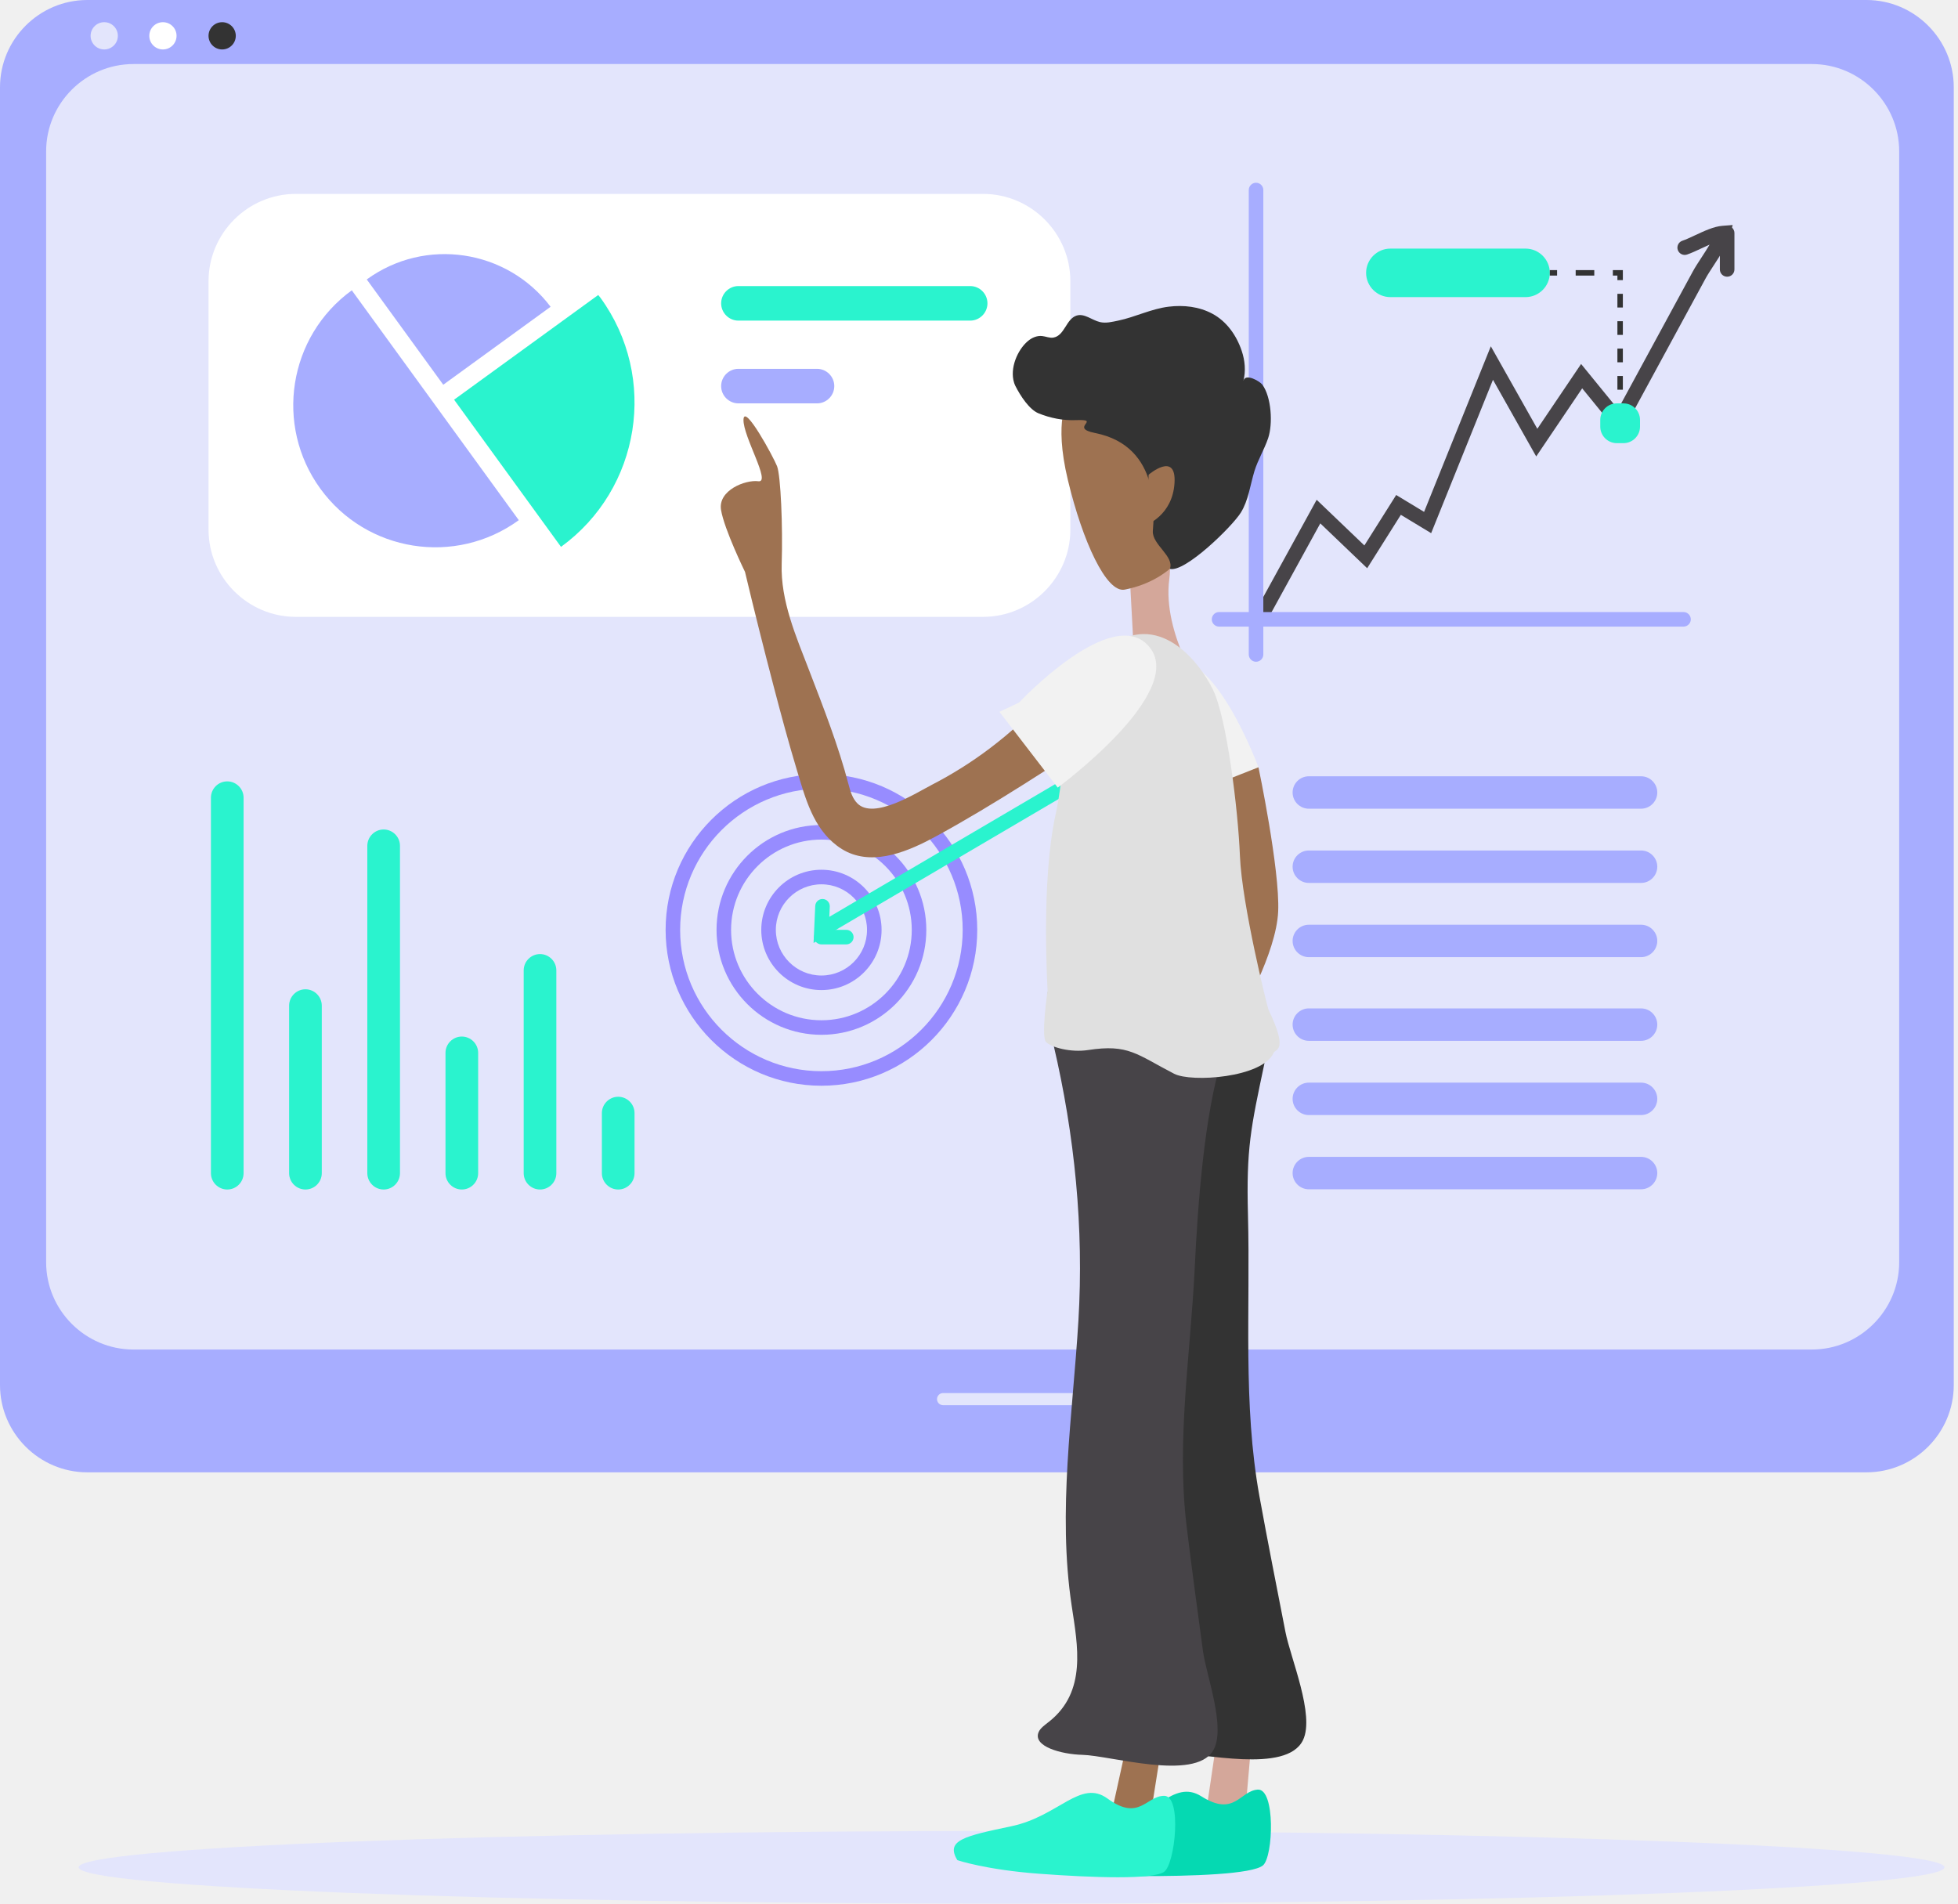
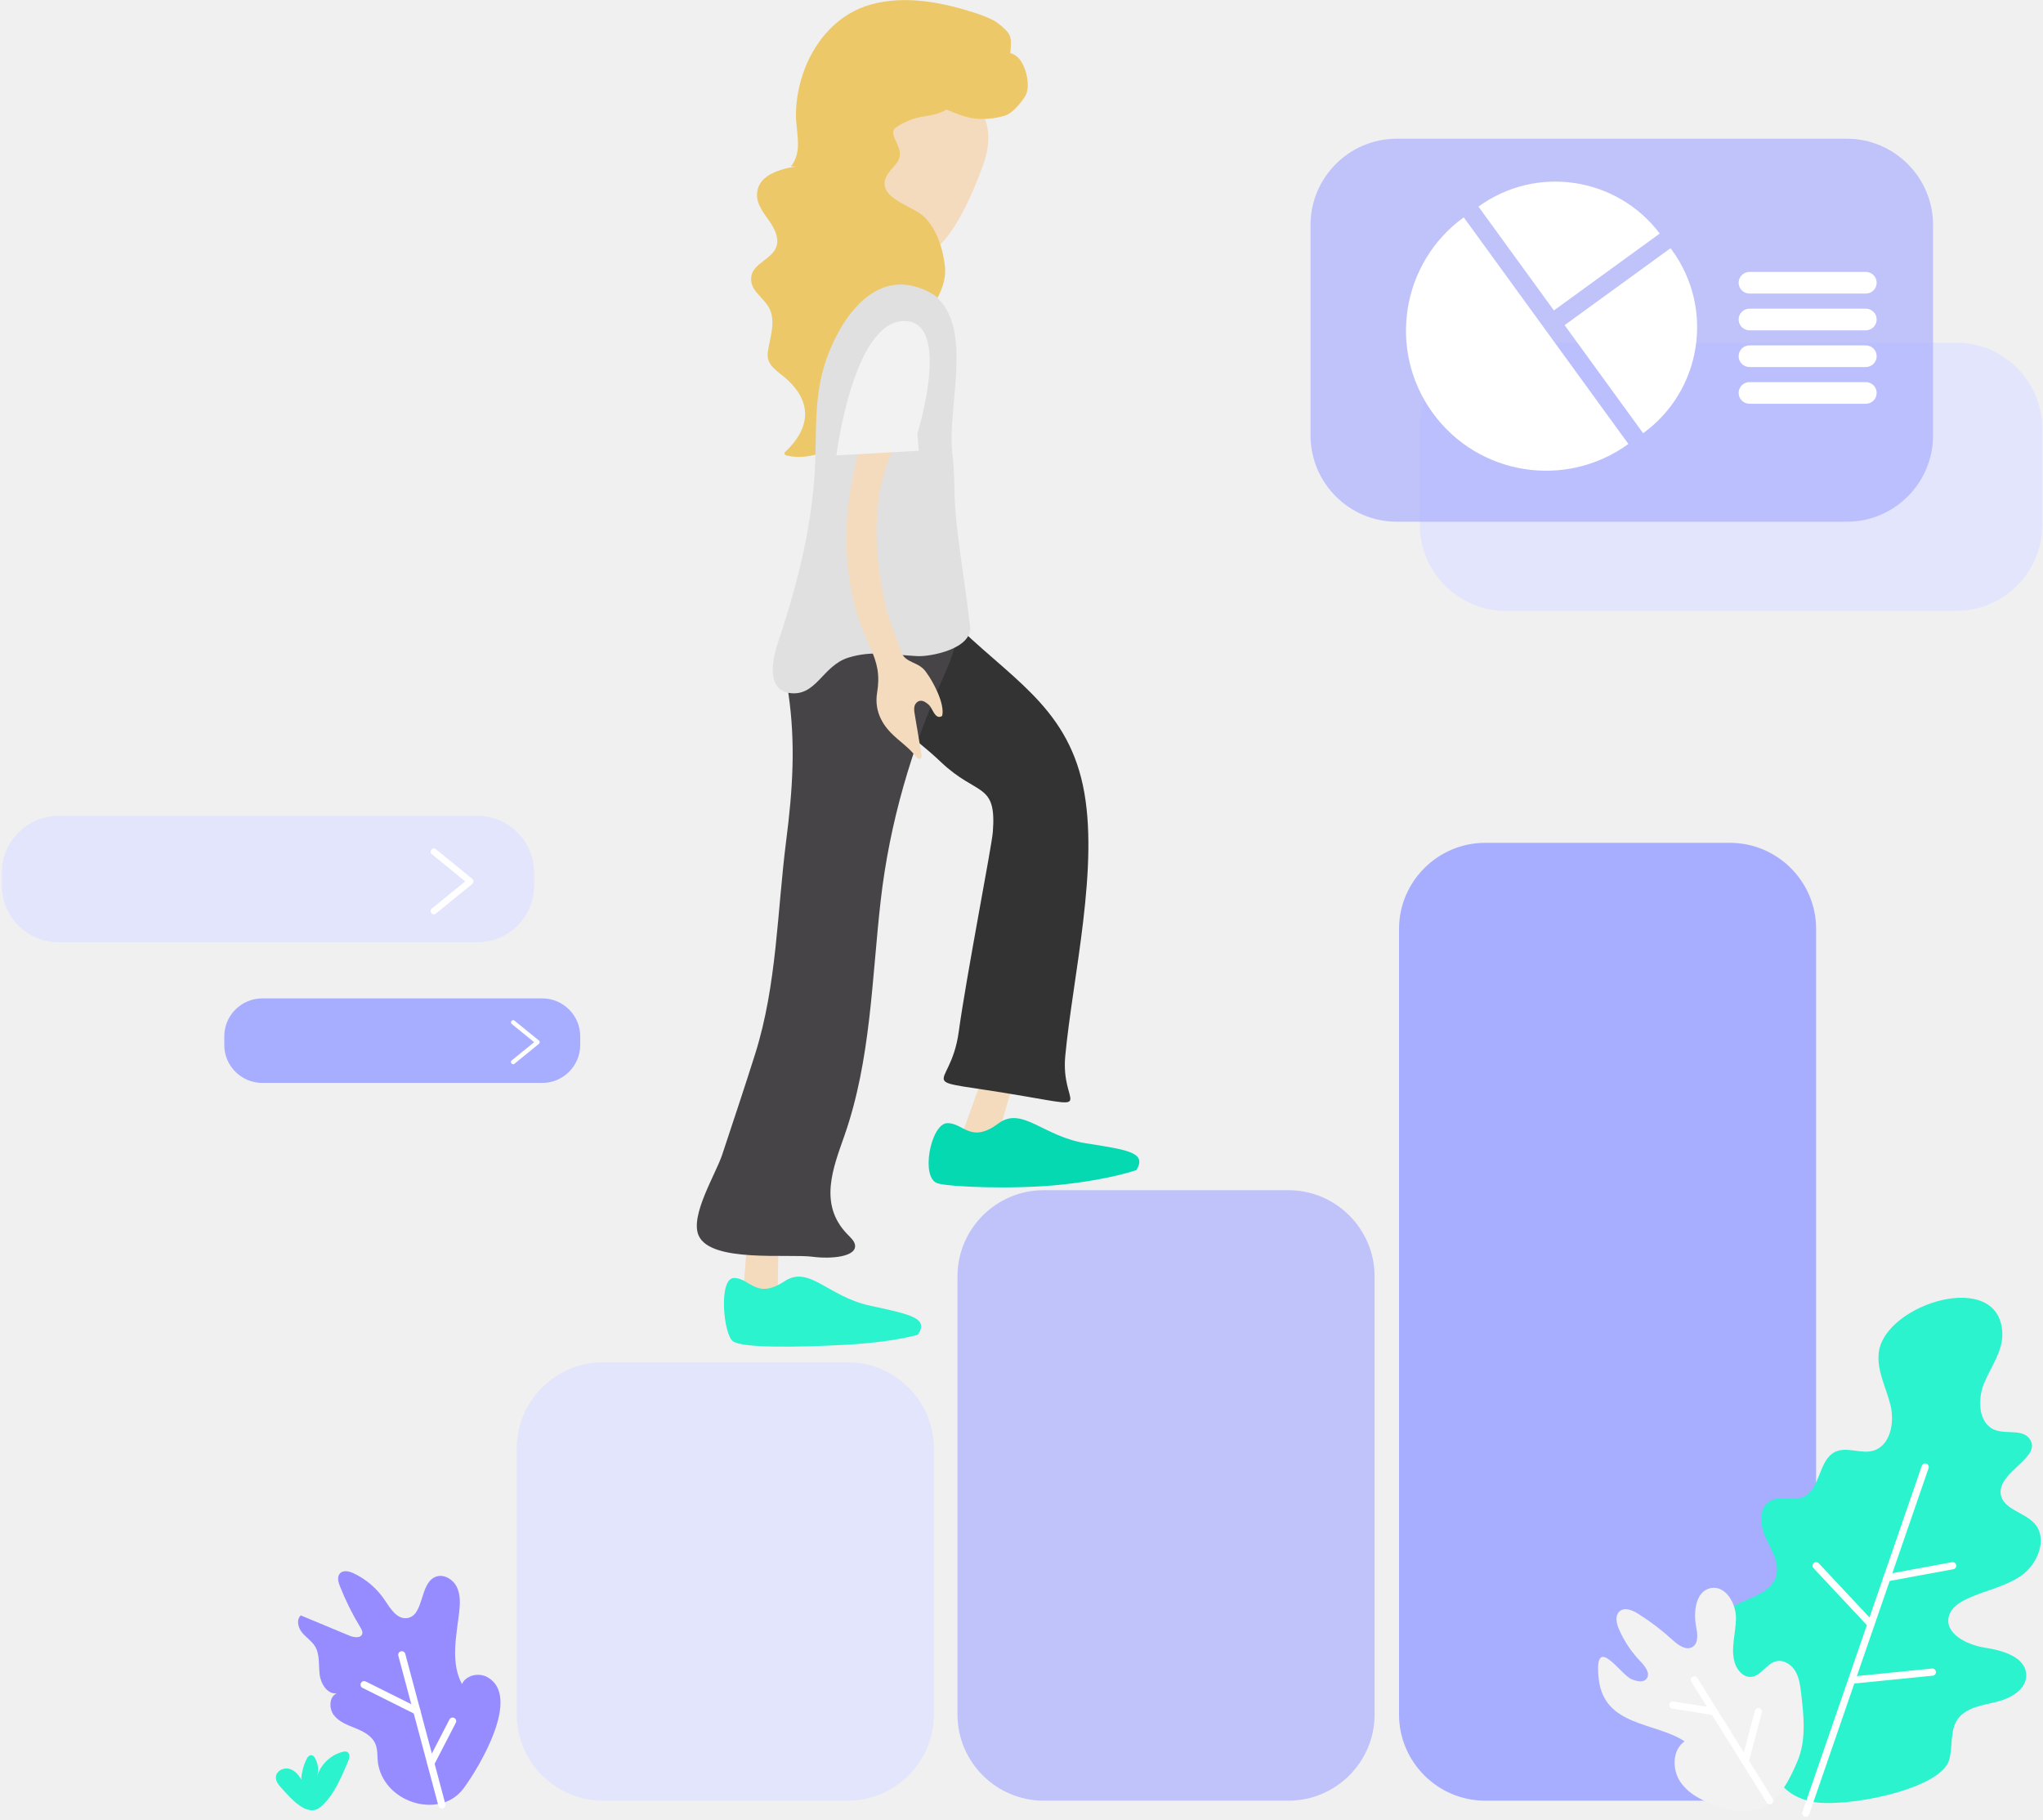
- <svg xmlns="http://www.w3.org/2000/svg" width="180" height="175" viewBox="0 0 180 175" fill="none">
-   <path d="M92.994 175C140.361 175 178.76 173.504 178.76 171.658C178.76 169.813 140.361 168.317 92.994 168.317C45.626 168.317 7.228 169.813 7.228 171.658C7.228 173.504 45.626 175 92.994 175Z" fill="#E3E5FC" />
-   <path d="M171.586 135.349H8.026C3.611 135.349 0 131.738 0 127.324V8.026C0 3.611 3.611 0 8.026 0H171.586C176 0 179.611 3.611 179.611 8.026V127.324C179.611 131.738 176 135.349 171.586 135.349Z" fill="#A7ADFF" />
-   <path d="M166.568 124.06H12.267C7.852 124.06 4.241 120.449 4.241 116.035V13.912C4.241 9.498 7.852 5.887 12.267 5.887H166.568C170.982 5.887 174.593 9.498 174.593 13.912V116.035C174.595 120.447 170.984 124.06 166.568 124.06Z" fill="#E3E5FC" />
-   <path d="M99.293 129.176H86.696C86.389 129.176 86.139 128.924 86.139 128.619V128.619C86.139 128.312 86.391 128.062 86.696 128.062H99.293C99.6 128.062 99.85 128.314 99.85 128.619V128.619C99.85 128.924 99.598 129.176 99.293 129.176Z" fill="#E3E5FC" />
-   <path d="M9.582 4.546C10.274 4.546 10.835 3.985 10.835 3.293C10.835 2.601 10.274 2.04 9.582 2.04C8.89 2.04 8.329 2.601 8.329 3.293C8.329 3.985 8.89 4.546 9.582 4.546Z" fill="#E3E5FC" />
-   <path d="M14.978 4.546C15.67 4.546 16.231 3.985 16.231 3.293C16.231 2.601 15.67 2.04 14.978 2.04C14.286 2.04 13.725 2.601 13.725 3.293C13.725 3.985 14.286 4.546 14.978 4.546Z" fill="white" />
-   <path d="M20.423 4.546C21.115 4.546 21.676 3.985 21.676 3.293C21.676 2.601 21.115 2.04 20.423 2.04C19.731 2.04 19.17 2.601 19.17 3.293C19.17 3.985 19.731 4.546 20.423 4.546Z" fill="#333333" />
-   <path d="M150.865 74.343H120.321C119.501 74.343 118.83 73.672 118.83 72.853V72.853C118.83 72.034 119.501 71.362 120.321 71.362H150.865C151.684 71.362 152.355 72.034 152.355 72.853V72.853C152.353 73.672 151.684 74.343 150.865 74.343Z" fill="#A7ADFF" />
-   <path d="M150.865 81.166H120.321C119.501 81.166 118.83 80.494 118.83 79.675V79.675C118.83 78.856 119.501 78.185 120.321 78.185H150.865C151.684 78.185 152.355 78.856 152.355 79.675V79.675C152.353 80.496 151.684 81.166 150.865 81.166Z" fill="#A7ADFF" />
-   <path d="M150.865 87.99H120.321C119.501 87.99 118.83 87.319 118.83 86.499V86.499C118.83 85.68 119.501 85.009 120.321 85.009H150.865C151.684 85.009 152.355 85.68 152.355 86.499V86.499C152.353 87.319 151.684 87.99 150.865 87.99Z" fill="#A7ADFF" />
-   <path d="M150.865 95.682H120.321C119.501 95.682 118.83 95.01 118.83 94.191V94.191C118.83 93.372 119.501 92.701 120.321 92.701H150.865C151.684 92.701 152.355 93.372 152.355 94.191V94.191C152.353 95.012 151.684 95.682 150.865 95.682Z" fill="#A7ADFF" />
-   <path d="M150.865 102.506H120.321C119.501 102.506 118.83 101.835 118.83 101.015V101.015C118.83 100.196 119.501 99.525 120.321 99.525H150.865C151.684 99.525 152.355 100.196 152.355 101.015V101.015C152.353 101.835 151.684 102.506 150.865 102.506Z" fill="#A7ADFF" />
-   <path d="M150.865 109.33H120.321C119.501 109.33 118.83 108.659 118.83 107.84V107.84C118.83 107.02 119.501 106.349 120.321 106.349H150.865C151.684 106.349 152.355 107.02 152.355 107.84V107.84C152.353 108.659 151.684 109.33 150.865 109.33Z" fill="#A7ADFF" />
-   <path d="M27.197 56.707H90.373C94.788 56.707 98.399 53.096 98.399 48.681V25.851C98.399 21.436 94.788 17.825 90.373 17.825H27.197C22.782 17.825 19.171 21.436 19.171 25.851V48.681C19.17 53.096 22.781 56.707 27.197 56.707Z" fill="white" />
-   <path d="M20.892 109.35V109.35C20.067 109.35 19.391 108.675 19.391 107.848V73.331C19.391 72.506 20.066 71.83 20.892 71.83V71.83C21.717 71.83 22.393 72.505 22.393 73.331V107.848C22.393 108.675 21.717 109.35 20.892 109.35Z" fill="#2AF3CE" />
-   <path d="M28.08 109.35V109.35C27.256 109.35 26.579 108.675 26.579 107.848V92.445C26.579 91.621 27.254 90.944 28.08 90.944V90.944C28.905 90.944 29.582 91.619 29.582 92.445V107.848C29.582 108.675 28.905 109.35 28.08 109.35Z" fill="#2AF3CE" />
-   <path d="M35.269 109.35V109.35C34.444 109.35 33.768 108.675 33.768 107.848V77.754C33.768 76.93 34.442 76.253 35.269 76.253V76.253C36.094 76.253 36.77 76.928 36.77 77.754V107.848C36.768 108.675 36.094 109.35 35.269 109.35Z" fill="#2AF3CE" />
-   <path d="M42.455 109.35V109.35C41.631 109.35 40.954 108.675 40.954 107.848V96.79C40.954 95.965 41.629 95.289 42.455 95.289V95.289C43.28 95.289 43.957 95.964 43.957 96.79V107.848C43.957 108.675 43.282 109.35 42.455 109.35Z" fill="#2AF3CE" />
-   <path d="M49.644 109.35V109.35C48.819 109.35 48.143 108.675 48.143 107.848V89.207C48.143 88.383 48.817 87.706 49.644 87.706V87.706C50.468 87.706 51.145 88.381 51.145 89.207V107.848C51.145 108.675 50.47 109.35 49.644 109.35Z" fill="#2AF3CE" />
-   <path d="M56.832 109.35V109.35C56.008 109.35 55.331 108.675 55.331 107.848V102.325C55.331 101.501 56.006 100.824 56.832 100.824V100.824C57.657 100.824 58.333 101.499 58.333 102.325V107.848C58.333 108.675 57.657 109.35 56.832 109.35Z" fill="#2AF3CE" />
-   <path d="M29.453 44.928C33.693 50.763 41.859 52.057 47.693 47.818L32.341 26.688C26.508 30.926 25.214 39.092 29.453 44.928Z" fill="#A7ADFF" />
-   <path d="M33.716 25.688L40.749 35.369L50.617 28.2C46.615 22.915 39.105 21.774 33.716 25.688Z" fill="#A7ADFF" />
-   <path d="M55.201 27.374C55.136 27.284 55.061 27.206 54.995 27.118L41.745 36.743L51.573 50.272C58.899 44.949 60.522 34.698 55.201 27.374Z" fill="#2AF3CE" />
-   <path d="M66.295 27.886V27.886C66.295 27.013 67.009 26.297 67.883 26.297H89.188C90.061 26.297 90.777 27.011 90.777 27.886V27.886C90.777 28.758 90.063 29.474 89.188 29.474H67.883C67.009 29.474 66.295 28.758 66.295 27.886Z" fill="#2AF3CE" />
-   <path d="M66.295 35.493V35.493C66.295 34.621 67.009 33.905 67.883 33.905H75.108C75.98 33.905 76.696 34.619 76.696 35.493V35.493C76.696 36.366 75.982 37.082 75.108 37.082H67.883C67.009 37.082 66.295 36.366 66.295 35.493Z" fill="#A7ADFF" />
-   <path fill-rule="evenodd" clip-rule="evenodd" d="M61.19 85.485C61.19 93.384 67.616 99.81 75.514 99.81C83.413 99.81 89.839 93.384 89.839 85.485C89.839 77.587 83.413 71.16 75.514 71.16C67.616 71.16 61.19 77.587 61.19 85.485ZM62.526 85.485C62.526 78.326 68.353 72.499 75.514 72.499C82.676 72.499 88.501 78.324 88.501 85.485C88.501 92.647 82.676 98.473 75.514 98.473C68.353 98.473 62.526 92.647 62.526 85.485Z" fill="#978CFF" />
-   <path fill-rule="evenodd" clip-rule="evenodd" d="M65.872 85.485C65.872 90.803 70.197 95.128 75.514 95.128C80.832 95.128 85.157 90.803 85.157 85.485C85.157 80.168 80.832 75.843 75.514 75.843C70.197 75.843 65.872 80.168 65.872 85.485ZM67.209 85.485C67.209 80.907 70.936 77.181 75.514 77.181C80.095 77.181 83.819 80.907 83.819 85.485C83.819 90.066 80.093 93.791 75.514 93.791C70.934 93.791 67.209 90.064 67.209 85.485Z" fill="#978CFF" />
-   <path fill-rule="evenodd" clip-rule="evenodd" d="M69.984 85.485C69.984 88.534 72.466 91.016 75.514 91.016C78.563 91.016 81.044 88.534 81.044 85.485C81.044 82.436 78.565 79.955 75.514 79.955C72.464 79.955 69.984 82.436 69.984 85.485ZM71.323 85.485C71.323 83.174 73.203 81.294 75.514 81.294C77.826 81.294 79.706 83.174 79.706 85.485C79.706 87.797 77.826 89.677 75.514 89.677C73.203 89.677 71.323 87.797 71.323 85.485Z" fill="#978CFF" />
-   <path d="M74.791 86.687L74.945 83.283C74.963 82.913 75.272 82.629 75.643 82.644C76.013 82.66 76.298 82.974 76.282 83.342L76.239 84.284L98.42 71.253C98.74 71.066 99.148 71.173 99.336 71.491C99.523 71.808 99.416 72.219 99.098 72.406L74.791 86.687Z" fill="#2AF3CE" />
-   <path d="M77.799 86.817H75.514C75.145 86.817 74.845 86.517 74.845 86.148C74.845 85.778 75.145 85.478 75.514 85.478H77.799C78.169 85.478 78.469 85.778 78.469 86.148C78.469 86.517 78.169 86.817 77.799 86.817Z" fill="#2AF3CE" />
-   <path d="M116.137 56.934C116.028 56.934 115.917 56.907 115.815 56.852C115.49 56.673 115.373 56.268 115.551 55.943L121.042 45.945L125.428 50.142L128.352 45.504L130.917 47.057L137.052 31.834L141.327 39.419L145.351 33.46L148.744 37.623L155.608 24.983C155.825 24.581 156.113 24.142 156.416 23.677C156.666 23.293 156.932 22.886 157.164 22.489C156.905 22.602 156.641 22.725 156.389 22.843C155.923 23.061 155.484 23.266 155.088 23.4C154.74 23.518 154.36 23.328 154.24 22.979C154.122 22.629 154.312 22.248 154.661 22.131C154.986 22.022 155.392 21.832 155.822 21.631C156.675 21.233 157.555 20.82 158.335 20.76L159.287 20.686L159.031 21.606C158.783 22.497 158.149 23.468 157.535 24.408C157.246 24.851 156.973 25.269 156.782 25.622L148.967 40.015L145.451 35.7L141.224 41.961L137.25 34.913L131.567 49.013L128.78 47.327L125.685 52.237L121.376 48.114L116.724 56.586C116.603 56.809 116.374 56.934 116.137 56.934Z" fill="#474448" />
-   <path d="M158.778 25.438C158.408 25.438 158.108 25.139 158.108 24.769V21.424C158.108 21.054 158.408 20.754 158.778 20.754C159.147 20.754 159.447 21.054 159.447 21.424V24.769C159.447 25.139 159.147 25.438 158.778 25.438Z" fill="#474448" />
-   <path d="M115.469 60.834V60.834C115.101 60.834 114.8 60.532 114.8 60.165V17.47C114.8 17.102 115.101 16.8 115.469 16.8V16.8C115.837 16.8 116.138 17.102 116.138 17.47V60.166C116.138 60.534 115.837 60.834 115.469 60.834Z" fill="#A7ADFF" />
-   <path d="M111.401 56.934V56.934C111.401 56.566 111.703 56.264 112.07 56.264H154.767C155.135 56.264 155.436 56.566 155.436 56.934V56.934C155.436 57.301 155.135 57.603 154.767 57.603H112.069C111.701 57.601 111.401 57.301 111.401 56.934Z" fill="#A7ADFF" />
-   <path d="M140.245 27.313H127.816C126.59 27.313 125.587 26.31 125.587 25.083V25.083C125.587 23.857 126.59 22.854 127.816 22.854H140.245C141.472 22.854 142.475 23.857 142.475 25.083V25.083C142.475 26.31 141.472 27.313 140.245 27.313Z" fill="#2AF3CE" />
-   <rect x="148.689" y="37.082" width="0.502" height="0.669" fill="#333333" />
-   <path fill-rule="evenodd" clip-rule="evenodd" d="M148.689 28.269H149.19V27.011H148.689V28.269ZM149.19 30.786H148.689V29.528H149.19V30.786ZM148.689 33.305H149.19V32.047H148.689V33.305ZM148.689 35.824H149.19V34.565H148.689V35.824Z" fill="#333333" />
-   <path d="M149.19 25.751H148.689V25.333H148.271V24.831H149.19V25.751Z" fill="#333333" />
-   <rect x="144.853" y="24.831" width="1.71" height="0.502" fill="#333333" />
-   <rect x="142.475" y="24.831" width="0.669" height="0.502" fill="#333333" />
-   <path d="M149.249 40.738H148.632C147.796 40.738 147.113 40.054 147.113 39.219V38.601C147.113 37.766 147.796 37.082 148.632 37.082H149.249C150.085 37.082 150.768 37.766 150.768 38.601V39.219C150.768 40.054 150.085 40.738 149.249 40.738Z" fill="#2AF3CE" />
-   <path d="M115.691 70.533C115.691 70.533 117.671 79.945 117.503 83.792C117.335 87.639 113.992 93.378 113.992 93.378L111.832 70.535H115.691V70.533Z" fill="#9E7251" />
-   <path d="M103.876 53.273L104.312 61.381L110.657 63.828C110.657 63.828 106.841 58.245 107.489 53.273C108.133 48.302 103.876 53.273 103.876 53.273Z" fill="#D4A79A" />
-   <path d="M98.205 36.685C98.205 36.685 96.823 38.517 98.171 44.13C99.519 49.746 101.707 54.541 103.399 54.202C108.078 53.266 109.72 49.96 111.343 47.122C113.331 43.641 109.383 35.152 109.383 35.152L105.652 33.138L98.205 36.685Z" fill="#9E7251" />
-   <path d="M93.223 35.173C92.814 33.856 93.532 32.171 94.49 31.357C94.86 31.043 95.326 30.843 95.791 30.889C96.141 30.923 96.484 31.093 96.832 31.035C97.875 30.862 98 29.325 98.967 29.013C99.688 28.781 100.381 29.434 101.116 29.607C101.671 29.738 102.246 29.588 102.805 29.472C104.378 29.142 105.836 28.386 107.448 28.192C108.808 28.028 110.227 28.181 111.457 28.842C112.742 29.531 113.663 30.798 114.154 32.262C114.447 33.136 114.542 34.111 114.306 35.007C114.499 34.27 115.825 35.062 116.041 35.352C116.884 36.49 117.028 38.959 116.58 40.284C116.225 41.333 115.641 42.261 115.316 43.325C114.931 44.595 114.77 46.003 114.067 47.128C113.262 48.418 108.926 52.654 107.55 52.297C107.974 51.13 105.904 50.069 105.981 48.814C106.057 47.559 106.841 41.028 100.668 39.805C98.214 39.32 101.363 38.524 98.905 38.622C97.737 38.668 96.568 38.441 95.474 37.997C94.628 37.654 93.805 36.392 93.339 35.469C93.292 35.373 93.255 35.275 93.223 35.173Z" fill="#333333" />
-   <path d="M105.595 43.638C105.595 43.638 108.16 41.44 107.973 44.412C107.785 47.385 105.384 48.247 105.384 48.247L105.595 43.638Z" fill="#9E7251" />
-   <path d="M112.453 155.903L110.875 166.606L114.399 167.502L115.383 156.236C115.381 156.236 113.528 155.471 112.453 155.903Z" fill="#D4A79A" />
-   <path d="M97.063 171.748C97.063 171.748 99.701 172.448 104.667 172.468C109.633 172.488 115.158 172.284 116.107 171.481C117.059 170.677 117.266 164.399 115.618 164.516C113.971 164.632 113.498 167.059 110.447 165.137C107.832 163.489 106.086 167.063 101.82 168.284C97.554 169.505 95.826 169.994 97.063 171.748Z" fill="#05D9B2" />
-   <path d="M103.673 159.203C103.808 158.771 104.221 158.423 104.574 158.07C107.812 154.826 106.65 150.31 105.817 146.349C103.842 136.953 104.572 127.292 104.43 117.765C104.29 108.467 102.787 99.231 100.215 90.34C99.281 87.109 97.952 82.106 102.67 82.739C104.904 83.039 107.071 82.798 109.238 82.223C110.379 81.922 109.171 81.593 110.379 81.922C114.494 83.039 116.846 94.894 116.223 97.837C114.985 103.697 114.565 105.573 114.726 111.677C114.954 120.332 114.244 129.063 115.782 137.558C116.538 141.721 117.364 145.869 118.171 150.019C118.642 152.44 120.888 157.663 119.788 159.96C118.278 163.116 110.417 161.083 107.846 161.194C105.917 161.279 103.21 160.676 103.673 159.203Z" fill="#333333" />
-   <path d="M104.471 156.272L102.148 166.838L105.6 167.977L107.369 156.808C107.369 156.81 105.574 155.917 104.471 156.272Z" fill="#9E7251" />
-   <path d="M88.011 171.002C88.011 171.002 90.594 171.884 95.545 172.252C100.497 172.62 106.023 172.803 107.027 172.068C108.032 171.333 108.678 165.087 107.027 165.087C105.375 165.087 104.735 167.475 101.823 165.344C99.329 163.518 97.337 166.961 92.996 167.879C88.657 168.796 86.898 169.164 88.011 171.002Z" fill="#2AF3CE" />
-   <path d="M95.481 159.232C95.647 158.844 96.083 158.555 96.461 158.254C99.919 155.498 99.074 151.294 98.521 147.62C97.209 138.906 98.614 130.121 99.139 121.405C99.649 112.897 98.798 104.36 96.854 96.066C96.147 93.053 95.172 88.394 99.833 89.276C102.041 89.694 104.221 89.612 106.422 89.226C107.58 89.022 106.398 88.646 107.58 89.022C111.605 90.308 113.171 94.601 112.344 97.25C110.699 102.528 110.101 110.909 109.835 116.498C109.456 124.424 108.137 132.358 109.078 140.223C109.538 144.077 110.074 147.92 110.588 151.767C110.888 154.011 112.764 158.927 111.505 160.958C109.777 163.746 102.079 161.383 99.506 161.32C97.575 161.272 94.919 160.547 95.481 159.232Z" fill="#474448" />
-   <path d="M90.99 68.798C89.323 70.058 87.548 71.174 85.692 72.132C84.248 72.877 80.331 75.388 78.814 73.851C78.371 73.401 78.178 72.768 78.02 72.157C77.079 68.553 75.713 65.08 74.378 61.608C73.184 58.507 71.751 55.237 71.861 51.845C71.975 48.382 71.768 43.711 71.438 42.863C71.108 42.015 68.4 37.024 68.35 38.577C68.3 40.13 70.91 44.4 69.719 44.241C68.528 44.082 65.985 45.075 66.285 46.879C66.585 48.682 68.489 52.572 68.489 52.572C69.323 56.076 70.201 59.573 71.113 63.057C71.795 65.663 72.495 68.269 73.275 70.849C74.034 73.357 74.737 76.079 76.943 77.743C77.231 77.96 77.536 78.153 77.861 78.309C80.474 79.558 83.546 78.25 86.088 76.861C91.541 73.882 96.711 70.444 101.92 67.065C100.9 66.063 99.881 65.064 98.864 64.062C98.619 63.823 98.351 63.569 98.014 63.52C97.619 63.459 97.243 63.687 96.916 63.917C95.29 65.058 93.867 66.456 92.341 67.729C91.898 68.094 91.447 68.451 90.99 68.798Z" fill="#9E7251" />
-   <path d="M108.692 71.574C108.692 71.574 103.332 62.579 107.423 60.897C111.514 59.216 115.691 70.535 115.691 70.535L108.956 73.191L108.692 71.574Z" fill="#F2F2F2" />
-   <path d="M96.302 91.079C96.302 90.708 95.683 81.047 97.045 74.855C98.406 68.662 97.045 63.336 101.752 59.621C106.459 55.907 110.297 60.86 111.536 63.461C112.774 66.062 113.813 74.319 113.988 78.694C114.167 83.166 116.518 92.614 116.612 92.814C118.479 96.697 117.251 96.411 117.089 96.78C116.08 99.079 109.52 99.526 107.944 98.712C104.488 96.927 103.755 95.956 100.029 96.529C98.419 96.777 96.639 96.281 96.161 95.786C95.683 95.292 96.302 91.079 96.302 91.079Z" fill="#E0E0E0" />
-   <path d="M93.676 64.587C93.676 64.587 102.371 55.317 105.704 59.525C109.038 63.732 97.236 72.402 97.236 72.402L91.879 65.437L93.676 64.587Z" fill="#F2F2F2" />
+ <svg xmlns="http://www.w3.org/2000/svg" width="412" height="367" viewBox="0 0 412 367" fill="none">
+   <g clip-path="url(#clip0)">
+     <path opacity="0.67" d="M259.846 363.112H210.452C200.903 363.112 193.092 355.301 193.092 345.752V257.367C193.092 247.818 200.903 240.006 210.452 240.006H259.842C269.391 240.006 277.202 247.818 277.202 257.367V345.752C277.206 355.301 269.395 363.112 259.846 363.112Z" fill="#A7ADFF" />
+     <path d="M348.887 363.112H299.497C289.948 363.112 282.137 355.301 282.137 345.752V187.323C282.137 177.774 289.948 169.963 299.497 169.963H348.887C358.436 169.963 366.248 177.774 366.248 187.323V345.752C366.251 355.301 358.436 363.112 348.887 363.112Z" fill="#A7ADFF" />
+     <path d="M170.963 363.112H121.573C112.024 363.112 104.212 355.301 104.212 345.752V292.068C104.212 282.519 112.024 274.708 121.573 274.708H170.963C180.512 274.708 188.323 282.519 188.323 292.068V345.752C188.327 355.301 180.512 363.112 170.963 363.112Z" fill="#E3E5FC" />
+     <path d="M394.493 123.198H303.679C294.13 123.198 286.319 115.387 286.319 105.838V86.451C286.319 76.901 294.13 69.09 303.679 69.09H394.493C404.042 69.09 411.853 76.901 411.853 86.451V105.838C411.853 115.387 404.042 123.198 394.493 123.198Z" fill="#E3E5FC" />
+     <path opacity="0.67" d="M372.464 105.205H281.65C272.101 105.205 264.29 97.393 264.29 87.844V45.335C264.29 35.786 272.101 27.975 281.65 27.975H372.464C382.013 27.975 389.825 35.786 389.825 45.335V87.844C389.828 97.393 382.013 105.205 372.464 105.205Z" fill="#A7ADFF" />
+     <path d="M288.933 83.276C298.103 95.899 315.769 98.698 328.387 89.528L295.184 43.822C282.561 52.989 279.762 70.654 288.933 83.276Z" fill="white" />
+     <path d="M298.153 41.663L313.367 62.603L334.712 47.096C326.055 35.659 309.811 33.192 298.153 41.663Z" fill="white" />
+     <path d="M337.203 50.475C337.098 50.332 336.979 50.205 336.871 50.062L315.525 65.569L331.361 87.366C343.161 78.793 345.779 62.279 337.203 50.475Z" fill="white" />
+     <path d="M376.276 59.197H352.803C351.602 59.197 350.621 58.217 350.621 57.016V57.016C350.621 55.815 351.602 54.834 352.803 54.834H376.276C377.476 54.834 378.457 55.815 378.457 57.016V57.016C378.457 58.217 377.476 59.197 376.276 59.197Z" fill="white" />
+     <path d="M376.275 66.607H352.802C351.602 66.607 350.621 65.626 350.621 64.426V64.426C350.621 63.225 351.602 62.244 352.802 62.244H376.275C377.476 62.244 378.457 63.225 378.457 64.426V64.426C378.457 65.623 377.476 66.607 376.275 66.607Z" fill="white" />
+     <path d="M376.275 74.013H352.802C351.602 74.013 350.621 73.032 350.621 71.832V71.832C350.621 70.631 351.602 69.65 352.802 69.65H376.275C377.476 69.65 378.457 70.631 378.457 71.832V71.832C378.457 73.032 377.476 74.013 376.275 74.013Z" fill="white" />
+     <path d="M376.275 81.419H352.802C351.602 81.419 350.621 80.439 350.621 79.238V79.238C350.621 78.037 351.602 77.056 352.802 77.056H376.275C377.476 77.056 378.457 78.037 378.457 79.238V79.238C378.457 80.439 377.476 81.419 376.275 81.419Z" fill="white" />
+     <path d="M96.285 190.014H11.804C5.518 190.014 0.375 184.871 0.375 178.585V175.955C0.375 169.669 5.518 164.526 11.804 164.526H96.285C102.571 164.526 107.715 169.669 107.715 175.955V178.585C107.715 184.871 102.571 190.014 96.285 190.014Z" fill="#E3E5FC" />
+     <path d="M95.339 178.052L95.254 178.156C95.054 178.403 94.683 178.442 94.436 178.241L87.041 172.218C86.794 172.017 86.756 171.646 86.957 171.399L87.041 171.295C87.242 171.048 87.613 171.009 87.86 171.21L95.254 177.233C95.505 177.438 95.544 177.805 95.339 178.052Z" fill="white" />
+     <path d="M95.339 177.415L95.254 177.311C95.053 177.063 94.683 177.025 94.436 177.226L87.041 183.249C86.794 183.45 86.755 183.821 86.956 184.068L87.041 184.172C87.242 184.419 87.613 184.458 87.86 184.257L95.254 178.233C95.505 178.029 95.544 177.662 95.339 177.415Z" fill="white" />
+     <path d="M109.367 218.372H52.873C48.668 218.372 45.231 214.931 45.231 210.73V208.973C45.231 204.768 48.672 201.332 52.873 201.332H109.367C113.572 201.332 117.009 204.772 117.009 208.973V210.73C117.009 214.931 113.568 218.372 109.367 218.372Z" fill="#A7ADFF" />
+     <path d="M108.734 210.375L108.676 210.444C108.541 210.61 108.294 210.634 108.128 210.498L103.182 206.471C103.016 206.336 102.992 206.089 103.128 205.923L103.185 205.853C103.321 205.687 103.568 205.664 103.734 205.799L108.68 209.827C108.842 209.962 108.869 210.209 108.734 210.375Z" fill="white" />
+     <path d="M108.734 209.946L108.676 209.877C108.541 209.711 108.294 209.688 108.128 209.823L103.181 213.85C103.015 213.985 102.992 214.232 103.127 214.398L103.185 214.468C103.32 214.634 103.568 214.657 103.734 214.522L108.68 210.495C108.842 210.356 108.869 210.112 108.734 209.946Z" fill="white" />
+     <path d="M98.316 338.215C96.575 337.234 93.996 337.774 93.165 339.593C90.849 335.295 92.011 330.067 92.586 325.221C92.791 323.484 92.895 321.642 92.142 320.063C91.385 318.483 89.489 317.321 87.86 317.962C84.528 319.271 85.593 325.901 82.037 326.302C80.018 326.53 78.713 324.337 77.581 322.65C76.025 320.329 73.832 318.445 71.303 317.255C70.411 316.838 69.218 316.557 68.553 317.286C67.936 317.962 68.218 319.032 68.553 319.881C69.696 322.766 71.083 325.553 72.689 328.202C72.913 328.573 73.152 328.99 73.06 329.415C72.851 330.38 71.434 330.237 70.523 329.859C67.233 328.488 63.943 327.121 60.653 325.75C59.719 326.619 60.101 328.222 60.908 329.206C61.715 330.191 62.854 330.897 63.522 331.982C64.526 333.62 64.233 335.705 64.453 337.612C64.673 339.524 66.001 341.705 67.909 341.458C66.345 342.176 66.295 344.555 67.356 345.906C68.418 347.258 70.137 347.872 71.731 348.52C73.322 349.173 74.998 350.046 75.685 351.621C76.272 352.961 76.006 354.513 76.295 355.946C77.882 363.796 88.93 366.85 93.509 360.606C96.706 356.262 105.189 342.091 98.316 338.215Z" fill="#978CFF" />
+     <path d="M56.804 360.618C56.205 359.961 55.568 359.201 55.634 358.316C55.718 357.162 57.078 356.421 58.209 356.66C59.34 356.899 60.202 357.841 60.746 358.861C60.823 357.486 61.163 356.127 61.742 354.876C61.966 354.389 62.383 353.845 62.904 353.961C63.209 354.03 63.414 354.308 63.565 354.583C64.175 355.698 64.31 357.069 63.928 358.282C64.611 355.865 66.658 353.88 69.094 353.27C69.399 353.192 69.739 353.142 70.021 353.285C70.662 353.617 70.469 354.575 70.179 355.239C68.816 358.374 67.318 362.182 64.592 364.417C61.908 366.61 58.487 362.463 56.804 360.618Z" fill="#2AF3CE" />
+     <path d="M89.107 364.672C88.787 364.672 88.497 364.46 88.408 364.135L80.33 333.878C80.226 333.492 80.458 333.094 80.844 332.994C81.226 332.89 81.628 333.121 81.728 333.508L89.806 363.765C89.91 364.151 89.679 364.549 89.293 364.649C89.231 364.664 89.169 364.672 89.107 364.672Z" fill="white" />
+     <path d="M84.053 345.748C83.945 345.748 83.833 345.725 83.732 345.671L73.11 340.369C72.751 340.192 72.608 339.755 72.785 339.4C72.963 339.041 73.399 338.898 73.755 339.076L84.377 344.377C84.736 344.555 84.879 344.991 84.701 345.346C84.574 345.601 84.319 345.748 84.053 345.748Z" fill="white" />
+     <path d="M86.875 356.32C86.763 356.32 86.651 356.293 86.543 356.239C86.188 356.054 86.049 355.621 86.234 355.266L90.636 346.744C90.822 346.389 91.254 346.25 91.609 346.435C91.964 346.621 92.103 347.053 91.918 347.408L87.516 355.93C87.393 356.177 87.138 356.32 86.875 356.32Z" fill="white" />
+     <path d="M345.586 336.222C345.497 335.913 345.42 335.6 345.35 335.284C344.516 331.392 345.582 326.893 348.771 324.511C351.899 322.171 356.926 321.708 358.127 317.989C358.981 315.356 357.285 312.664 356.108 310.158C354.93 307.652 354.552 304.038 356.961 302.675C358.934 301.559 361.541 302.76 363.63 301.884C367.186 300.393 366.657 294.343 370.163 292.74C372.46 291.69 375.206 293.203 377.65 292.57C381.187 291.651 382.114 286.937 381.252 283.388C380.391 279.836 378.453 276.403 378.878 272.773C380.028 262.892 403.374 255.687 403.795 268.866C403.911 272.484 401.49 275.619 400.107 278.967C398.725 282.315 398.987 287.157 402.393 288.388C404.698 289.222 407.892 288.149 409.305 290.157C411.911 293.86 402.934 296.737 403.467 301.231C403.833 304.316 408.143 304.888 410.247 307.177C413.015 310.189 411 315.336 407.66 317.696C404.32 320.055 400.092 320.738 396.42 322.538C394.948 323.256 393.458 324.298 393.026 325.874C392.053 329.407 396.667 331.716 400.289 332.26C403.911 332.805 408.617 334.187 408.614 337.852C408.61 340.786 405.351 342.547 402.49 343.219C399.628 343.891 396.323 344.362 394.705 346.814C393.161 349.161 393.879 352.316 393.041 354.996C391.149 361.043 371.279 364.765 365.12 363.263C355.447 360.907 358.081 352.756 351.316 345.454C348.825 342.779 346.582 339.717 345.586 336.222Z" fill="#2AF3CE" />
+     <path d="M362.49 355.142C364.29 350.864 363.769 346.01 363.216 341.4C363.031 339.859 362.83 338.265 362.027 336.94C361.224 335.612 359.641 334.624 358.135 335.01C356.189 335.508 355.115 338.014 353.111 338.149C351.567 338.253 350.316 336.821 349.852 335.346C348.945 332.45 350.065 329.341 350.084 326.31C350.103 323.279 347.949 319.634 344.976 320.248C341.906 320.881 341.47 325.09 342.072 328.164C342.346 329.569 342.535 331.361 341.315 332.11C340.022 332.901 338.45 331.758 337.33 330.735C335.164 328.758 332.824 326.974 330.345 325.41C329.206 324.692 327.646 324.044 326.623 324.916C325.634 325.758 325.966 327.349 326.484 328.538C327.542 330.967 329.04 333.203 330.886 335.102C331.816 336.06 332.89 337.523 332.029 338.543C331.334 339.369 330.013 339.025 329.013 338.616C326.855 337.74 321.329 328.978 322.41 338.57C323.491 348.161 333.751 347.234 339.72 351.142C337.23 352.887 337.164 356.807 338.867 359.324C340.57 361.842 343.497 363.228 346.373 364.216C355.158 367.24 358.876 363.745 362.49 355.142Z" fill="#F2F2F2" />
+     <path d="M356.892 363.838C356.652 363.838 356.417 363.718 356.278 363.498L341.087 339.141C340.875 338.801 340.979 338.357 341.319 338.145C341.655 337.937 342.103 338.037 342.315 338.377L357.506 362.734C357.718 363.074 357.614 363.518 357.274 363.73C357.158 363.799 357.023 363.838 356.892 363.838Z" fill="white" />
+     <path d="M351.949 355.911C351.887 355.911 351.825 355.903 351.764 355.888C351.378 355.787 351.146 355.39 351.25 355.003L353.903 344.964C354.003 344.578 354.397 344.346 354.787 344.451C355.173 344.551 355.405 344.949 355.301 345.335L352.648 355.374C352.563 355.698 352.269 355.911 351.949 355.911Z" fill="white" />
+     <path d="M345.686 345.871C345.647 345.871 345.609 345.868 345.57 345.864L337.245 344.539C336.851 344.478 336.581 344.107 336.643 343.713C336.705 343.319 337.071 343.045 337.473 343.111L345.798 344.435C346.192 344.497 346.462 344.868 346.4 345.261C346.346 345.617 346.037 345.871 345.686 345.871Z" fill="white" />
+     <path d="M364.162 366.367C364.085 366.367 364.004 366.356 363.927 366.329C363.548 366.197 363.348 365.788 363.479 365.41L387.554 295.601C387.685 295.223 388.099 295.026 388.473 295.153C388.851 295.285 389.052 295.694 388.921 296.072L364.846 365.881C364.745 366.182 364.464 366.367 364.162 366.367Z" fill="white" />
+     <path d="M374.013 339.481C373.646 339.481 373.333 339.203 373.294 338.828C373.252 338.431 373.545 338.076 373.943 338.037L389.616 336.469C390.002 336.431 390.369 336.72 390.408 337.118C390.45 337.516 390.157 337.871 389.759 337.91L374.086 339.477C374.063 339.481 374.036 339.481 374.013 339.481Z" fill="white" />
+     <path d="M380.496 318.9C380.152 318.9 379.851 318.657 379.785 318.31C379.712 317.916 379.974 317.537 380.364 317.468L393.651 315.02C394.053 314.946 394.42 315.205 394.493 315.599C394.566 315.993 394.304 316.371 393.914 316.441L380.627 318.889C380.585 318.896 380.542 318.9 380.496 318.9Z" fill="white" />
+     <path d="M377.268 328.222C377.074 328.222 376.881 328.144 376.739 327.994L365.722 316.224C365.448 315.931 365.464 315.475 365.757 315.201C366.05 314.927 366.506 314.946 366.78 315.236L377.797 327.005C378.071 327.299 378.055 327.754 377.762 328.028C377.623 328.156 377.445 328.222 377.268 328.222Z" fill="white" />
+     <path d="M206.177 211.981L200.59 231.349L193.47 230.268L200.586 210.386C200.586 210.386 204.563 210.452 206.177 211.981Z" fill="#F4DBBD" />
+     <path d="M229.187 235.944C229.187 235.944 224.14 237.782 214.356 238.856C204.571 239.929 191.451 239.346 189.103 238.632C185.531 237.551 187.717 226.623 190.987 226.492C194.258 226.361 195.733 230.735 201.324 226.558C206.112 222.978 210.352 229.199 219.036 230.554C227.72 231.913 231.238 232.454 229.187 235.944Z" fill="#05D9B2" />
+     <path d="M214.823 212.954C216.317 197.03 221.804 174.418 218.387 158.394C214.912 142.103 203.282 136.52 191.721 124.89C179.778 112.869 179.832 124.361 179.832 124.361L178.77 127.801C184.412 132.512 168.016 135.593 173.515 140.451C179.438 145.683 184.076 148.285 189.798 153.714C197.092 160.634 201.015 157.657 200.216 167.823C199.988 170.708 194.852 196.999 193.343 208.062C191.597 220.866 182.805 216.962 206.506 221.04C221.244 223.569 213.893 222.92 214.823 212.954Z" fill="#333333" />
+     <path d="M157.105 242.092L156.819 261.885L149.73 262.475L151.34 241.841C151.34 241.841 155.159 240.999 157.105 242.092Z" fill="#F4DBBD" />
+     <path d="M185.088 269.163C185.088 269.163 179.998 270.692 170.291 271.198C160.584 271.704 149.761 271.858 147.818 270.48C145.876 269.101 144.837 257.652 148.069 257.707C151.301 257.761 152.471 262.155 158.244 258.351C163.19 255.092 166.966 261.46 175.434 263.286C183.902 265.113 187.331 265.838 185.088 269.163Z" fill="#2AF3CE" />
+     <path d="M172.388 250.88C172.195 250.131 171.445 249.474 170.816 248.818C165.036 242.794 168.032 235.466 170.291 229.006C175.654 213.68 175.793 197.401 177.616 181.516C179.392 166.009 183.809 150.861 190.258 136.489C192.601 131.269 195.996 123.156 186.709 123.334C182.311 123.419 178.129 122.608 174.005 121.245C171.835 120.526 174.237 120.206 171.835 120.526C163.646 121.623 158.271 134.894 159.004 139.929C160.468 149.953 159.858 159.255 158.556 169.426C156.715 183.844 156.684 198.559 152.309 212.464C150.166 219.279 147.884 226.052 145.644 232.836C144.335 236.794 139.119 245.096 140.887 249.142C143.316 254.699 158.954 252.772 163.939 253.436C167.685 253.926 173.048 253.424 172.388 250.88Z" fill="#474448" />
+     <path d="M188.775 48.204L186.624 62.924C182.825 63.97 178.84 65.963 174.832 65.959C175.013 63.229 177.874 60.105 179.187 57.529C180.782 54.406 181.906 51.17 181.728 47.664C181.265 38.501 188.775 48.204 188.775 48.204Z" fill="#F4DBBD" />
+     <path d="M195.447 19.673C195.44 19.689 201.629 23.612 198.347 32.999C194.837 43.042 189.775 51.452 186.528 50.583C177.546 48.177 174.874 41.899 172.164 36.481C168.839 29.836 177.909 14.947 177.909 14.947L185.516 11.835L195.447 19.673Z" fill="#F4DBBD" />
+     <path d="M206.923 19.044C207.826 16.951 206.815 13.02 205.263 11.568C204.664 11.008 203.88 10.619 203.062 10.63C202.448 10.638 201.822 10.87 201.227 10.727C199.436 10.302 199.44 8.877 197.795 8.24C196.571 7.765 195.269 8.734 193.964 8.92C192.976 9.059 191.999 8.738 191.041 8.472C188.346 7.723 185.917 6.298 183.133 5.765C180.786 5.317 178.291 5.375 176.052 6.286C173.716 7.236 171.928 9.174 170.862 11.495C170.225 12.881 169.92 14.457 170.202 15.947C169.97 14.723 167.545 15.831 167.128 16.275C165.495 18.017 161.383 23.114 161.974 25.33C162.441 27.087 160.989 28.678 161.402 30.454C161.892 32.57 167.82 33.794 168.881 35.721C170.102 37.929 172.793 39.215 175.241 38.818C174.669 36.86 174.106 34.86 174.148 32.806C174.195 30.751 172.113 21.307 183.045 20.14C187.389 19.677 192.25 23.407 196.521 23.898C198.548 24.129 200.617 23.917 202.59 23.341C204.116 22.898 205.73 20.951 206.676 19.511C206.772 19.36 206.853 19.206 206.923 19.044Z" fill="#EDC868" />
+     <path d="M200.015 18.094C202.703 16.658 203.483 13.41 203.757 10.526C204.054 7.391 203.996 6.831 201.174 4.622C200.085 3.769 197.389 2.857 197.386 2.857C190.559 0.571 182.84 -1.073 175.685 0.892C169.109 2.699 164.568 7.962 162.313 13.82C161.167 16.797 160.53 19.998 160.514 23.164C160.499 26.639 161.943 30.497 159.502 33.555C160.402 33.62 161.317 33.535 162.182 33.3C158.437 33.844 152.795 34.771 152.66 39.231C152.602 41.185 153.961 42.887 155.108 44.521C156.255 46.154 157.267 48.193 156.471 50C155.467 52.282 151.981 53.182 151.533 55.618C151 58.514 153.923 59.839 155.104 62.093C156.591 64.935 155.166 68.241 154.826 71.187C154.521 73.801 157.101 75.002 158.784 76.562C163.665 81.083 163.603 86.223 158.263 91.219C158.155 91.32 158.197 91.516 158.275 91.64C158.356 91.771 158.529 91.825 158.688 91.864C165.588 93.551 174.554 87.319 176.145 81.106C176.863 78.307 175.033 75.689 175.836 72.998C176.697 70.106 180.141 69.021 182.435 67.341C186.655 64.256 191.169 58.916 190.547 53.575C190.169 50.324 189.076 46.66 186.678 44.011C184.582 41.69 178.319 40.424 178.384 36.956C178.411 35.423 179.732 34.238 180.728 33.018C183.249 29.925 178.415 27.23 180.801 25.616C182.338 24.577 184.157 23.847 186.026 23.535C188.007 23.203 190.026 22.89 191.567 21.585C193.007 20.364 194.995 17.608 197.223 17.793C200.004 18.024 203.197 17.376 204.637 15.144" fill="#EDC868" />
+     <path d="M192.053 91.49C191.061 82.612 195.652 68.484 190.115 61.275C189.547 60.537 188.937 59.8 188.115 59.317C177.701 53.209 170.492 62.7 167.163 71.052C164.279 78.292 164.634 84.956 164.418 92.509C164.059 105.24 160.889 117.627 156.842 129.728C155.398 134.045 155.016 139.072 159.097 139.729C164.615 140.613 165.804 134.261 171.071 132.62C175.882 131.122 179.767 132.041 185.022 132.311C187.628 132.446 196.142 130.844 195.625 126.311C194.393 115.572 192.547 106.309 192.486 98.83C192.466 96.413 192.327 93.953 192.053 91.49Z" fill="#E0E0E0" />
+     <path d="M177.956 68.214C177.956 68.214 174.952 81.307 171.789 97.266C168.627 113.229 173.318 125.268 173.318 125.268C174.002 127.029 174.704 128.786 175.469 130.489C176.967 133.844 177.461 136.076 176.878 139.709C176.388 142.771 177.423 145.47 179.67 147.779C181.276 149.428 183.292 150.706 184.682 152.537C184.906 152.83 185.277 153.162 185.613 152.992C185.898 152.849 185.887 152.471 185.837 152.17C185.381 149.455 184.925 146.741 184.466 144.026C184.377 143.497 184.288 142.949 184.419 142.428C184.551 141.906 184.964 141.412 185.531 141.323C186.211 141.219 186.825 141.702 187.323 142.146C188.08 142.825 188.605 145.3 190.003 144.362C190.59 141.984 188.231 137.497 186.771 135.558C185.335 133.365 182.585 133.805 181.732 131.465C180.813 128.94 179.898 126.419 179.01 123.886C172.716 98.749 181.589 88.427 181.589 88.427C181.589 88.427 179.643 86.802 181.033 74.311C182.431 61.827 177.956 68.214 177.956 68.214Z" fill="#F4DBBD" />
+     <path d="M185.006 87.4C185.006 87.4 192.219 64.318 182.095 64.742C171.97 65.167 168.677 91.825 168.677 91.825L185.28 90.899L185.006 87.4Z" fill="#F2F2F2" />
+   </g>
+   <defs>
+     <clipPath id="clip0">
+       <rect width="412" height="366.437" fill="white" />
+     </clipPath>
+   </defs>
</svg>
